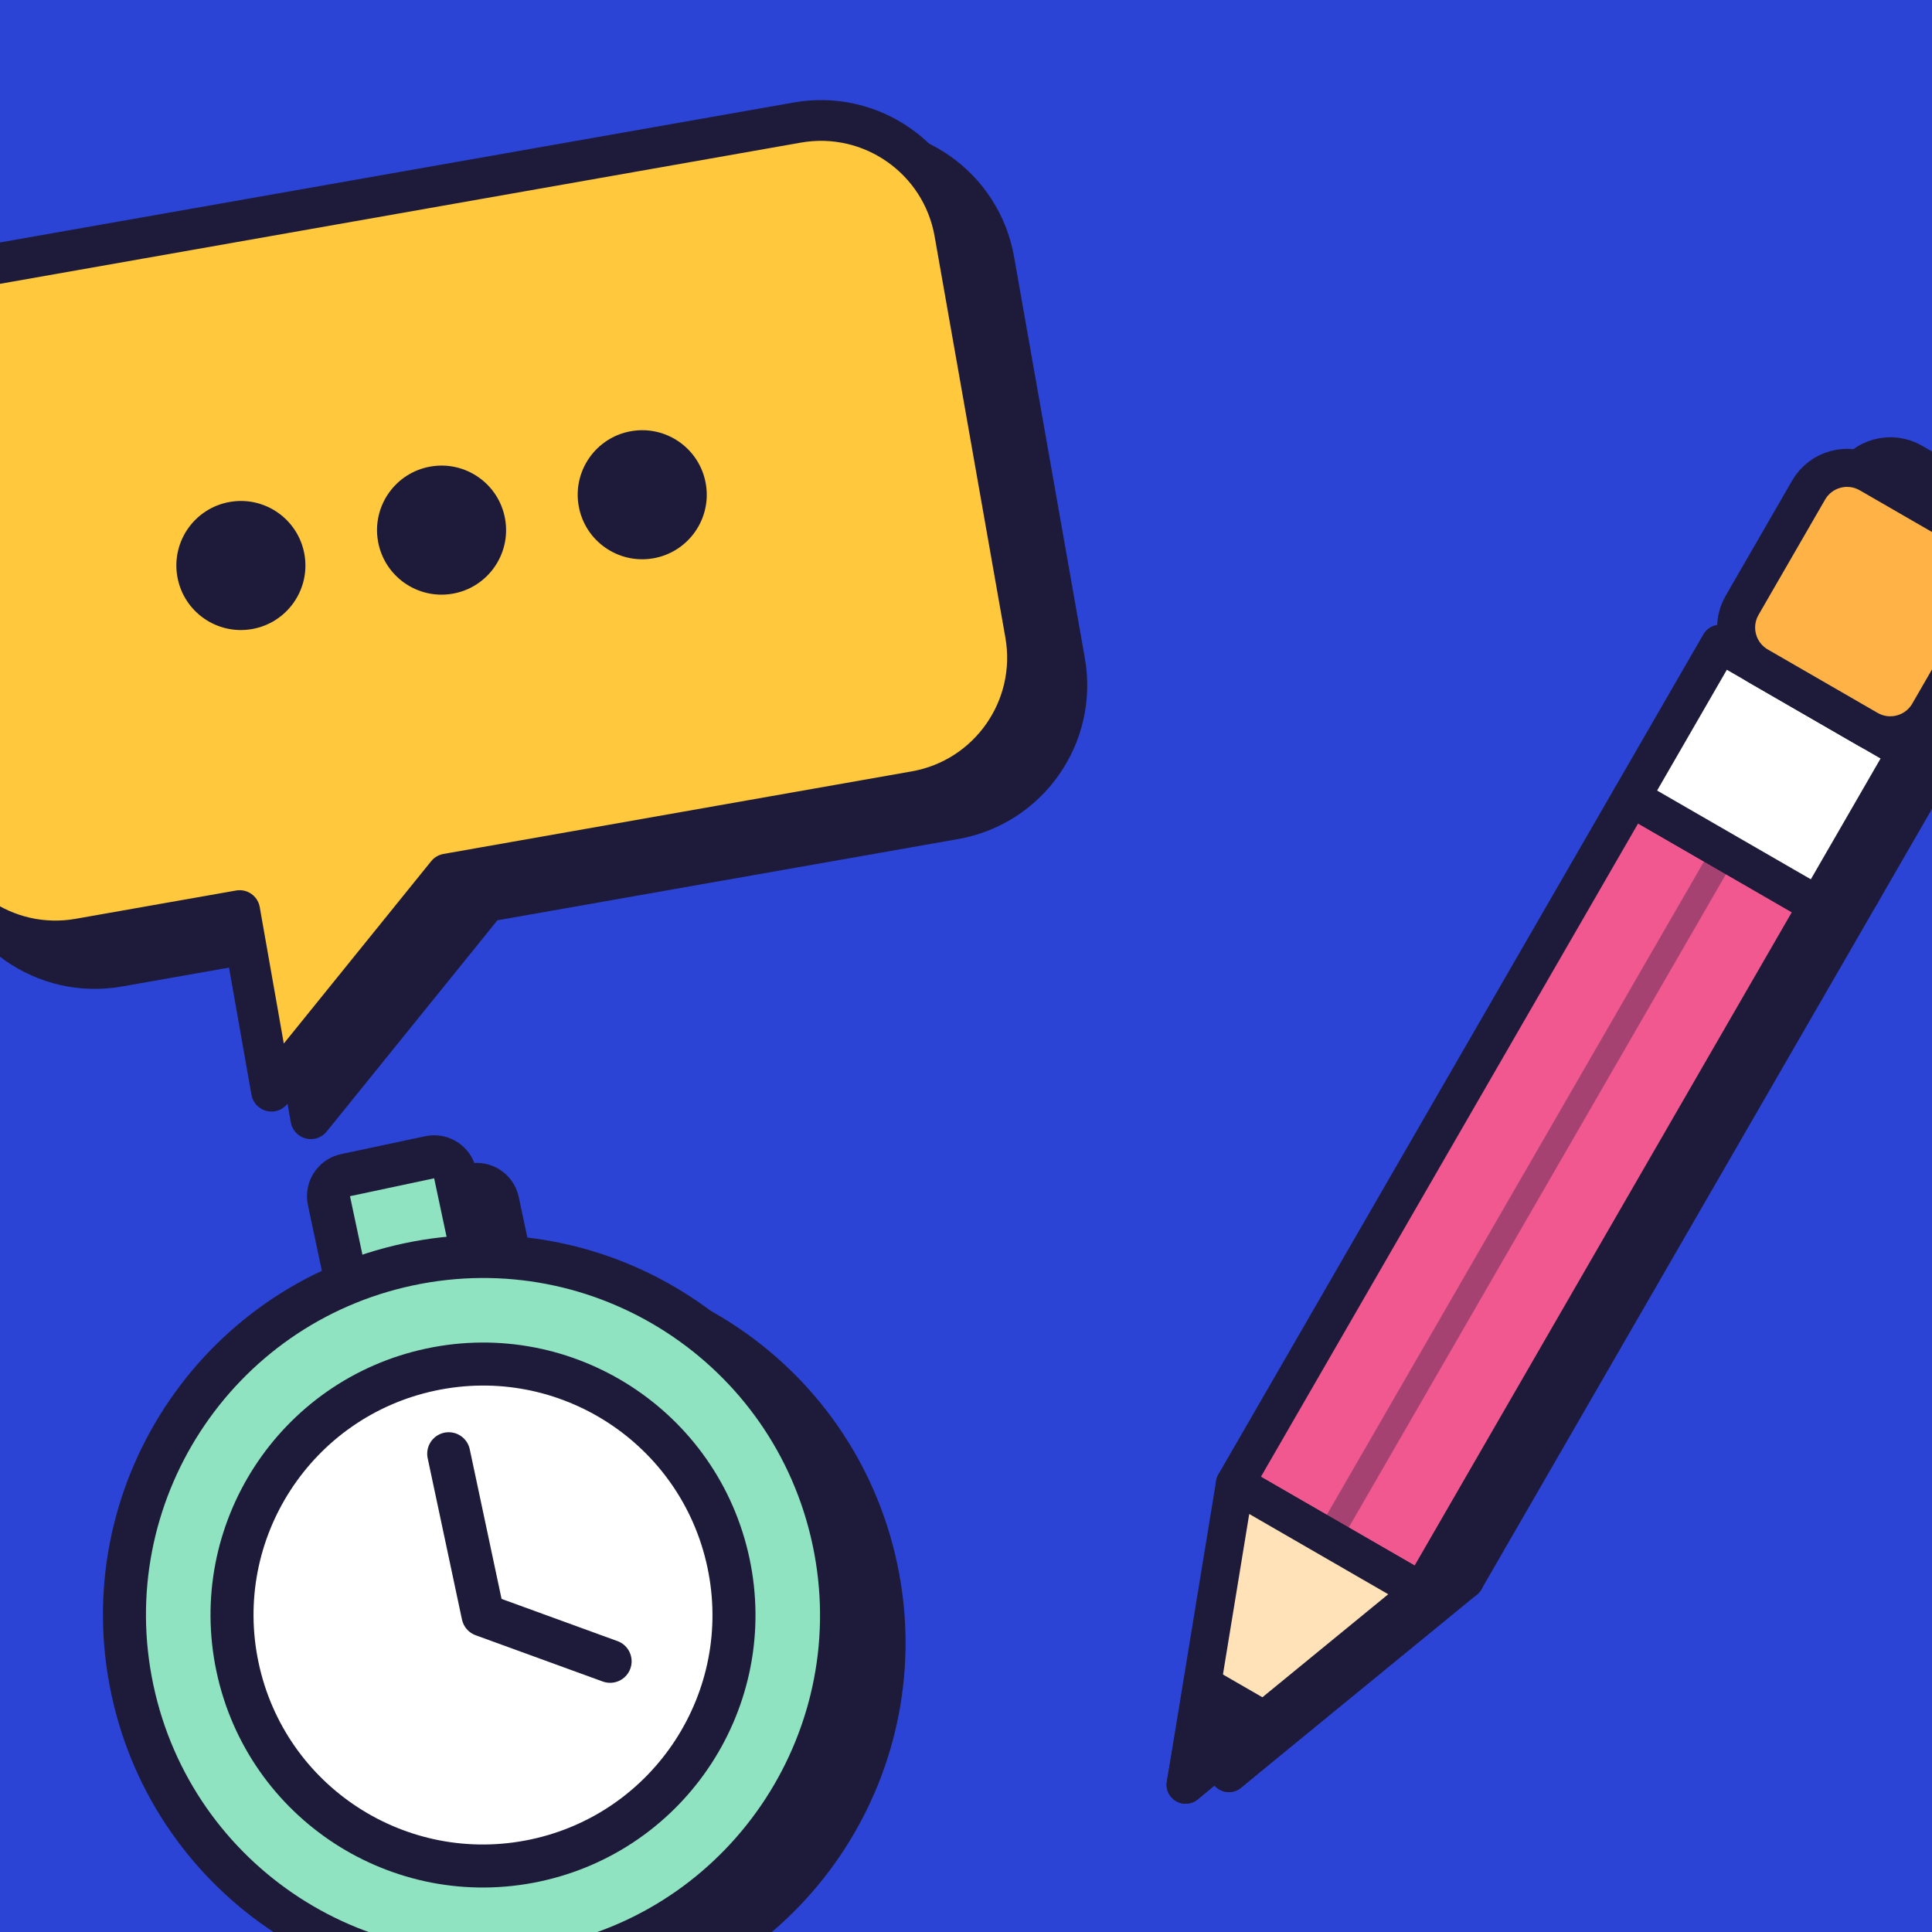
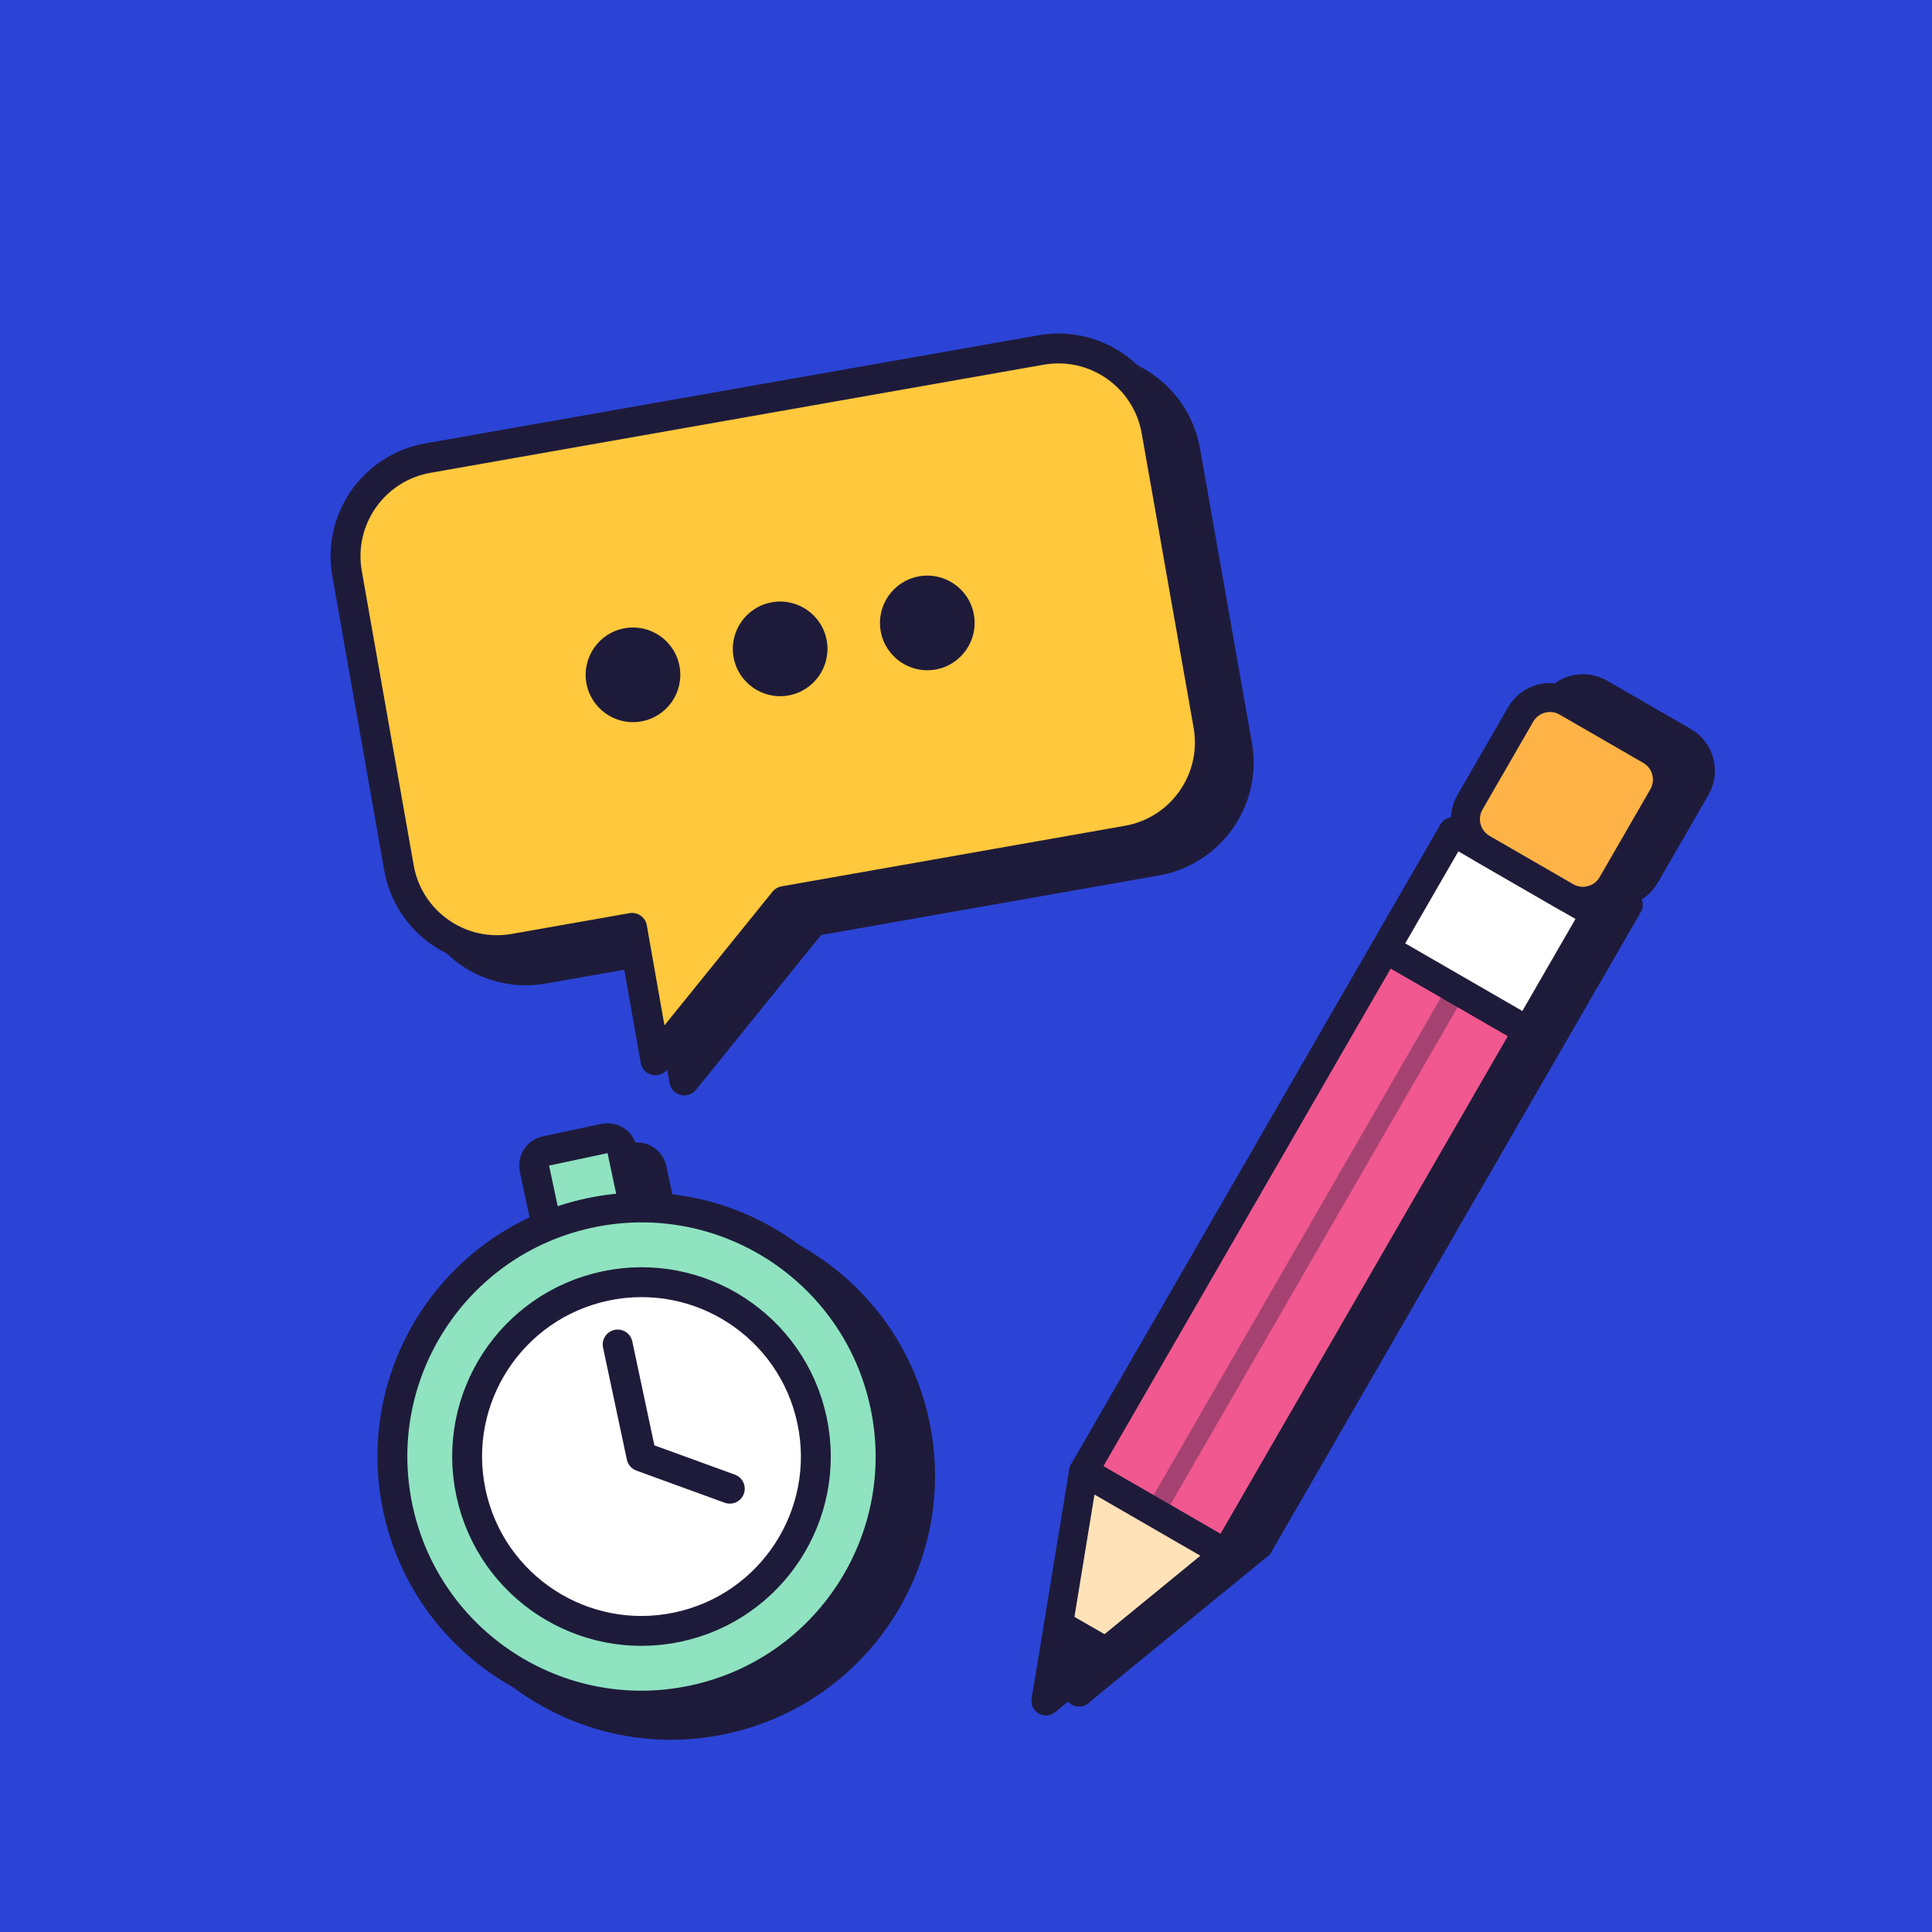
<svg xmlns="http://www.w3.org/2000/svg" viewBox="0 0 512 512">
  <rect width="512" height="512" fill="#2B44D6" />
  <g stroke="#1E1B3A" stroke-width="12" stroke-linejoin="round" stroke-linecap="round">
-     <g transform="translate(128 428) scale(.95) rotate(-12)">
+     <g transform="translate(170 386) scale(.66) rotate(-12)">
      <g transform="translate(10 10)" fill="#1E1B3A">
        <rect x="-18" y="-128" width="36" height="34" rx="6" />
        <circle cx="0" cy="0" r="100" />
      </g>
      <rect x="-18" y="-128" width="36" height="34" rx="6" fill="#8FE3C0" />
      <circle cx="0" cy="0" r="100" fill="#8FE3C0" />
      <circle cx="0" cy="0" r="70" fill="#FFFFFF" />
      <path d="M0 0 V-46 M0 0 L32 20" stroke-width="12" />
    </g>
-     <g transform="translate(436 262) scale(.84) rotate(-60)">
+     <g transform="translate(370 290) scale(.64) rotate(-60)">
      <g transform="translate(10 10)" fill="#1E1B3A">
        <g fill="#1E1B3A">
          <rect x="-200" y="-34" width="250" height="68" />
          <rect x="50" y="-34" width="56" height="68" />
          <rect x="106" y="-34" width="70" height="68" rx="14" />
          <path d="M-200 -34 L-290 0 L-200 34 Z" />
          <path d="M-260 -11 L-290 0 L-260 11 Z" fill="#1E1B3A" />
        </g>
      </g>
      <g>
        <rect x="-200" y="-34" width="250" height="68" fill="#F0588F" />
        <rect x="50" y="-34" width="56" height="68" fill="#FFFFFF" />
        <rect x="106" y="-34" width="70" height="68" rx="14" fill="#FFB347" />
        <path d="M-200 -34 L-290 0 L-200 34 Z" fill="#FFE2B8" />
        <path d="M-260 -11 L-290 0 L-260 11 Z" fill="#1E1B3A" />
      </g>
      <path d="M-200 0 H50" stroke-width="8" opacity=".35" />
    </g>
-     <g transform="translate(-34 -4) scale(.9) rotate(-10 170 150)">
+     <g transform="translate(96 66) scale(.66) rotate(-10 170 150)">
      <g transform="translate(10 10)" fill="#1E1B3A">
        <path d="M40 60h250a40 40 0 0 1 40 40v120a40 40 0 0 1-40 40H150l-62 54v-54H40a40 40 0 0 1-40-40V100a40 40 0 0 1 40-40z" fill="#1E1B3A" />
      </g>
      <path d="M40 60h250a40 40 0 0 1 40 40v120a40 40 0 0 1-40 40H150l-62 54v-54H40a40 40 0 0 1-40-40V100a40 40 0 0 1 40-40z" fill="#FFC83D" />
      <g fill="#1E1B3A" stroke="none">
        <circle cx="106" cy="160" r="19" />
        <circle cx="166" cy="160" r="19" />
        <circle cx="226" cy="160" r="19" />
      </g>
    </g>
  </g>
</svg>
